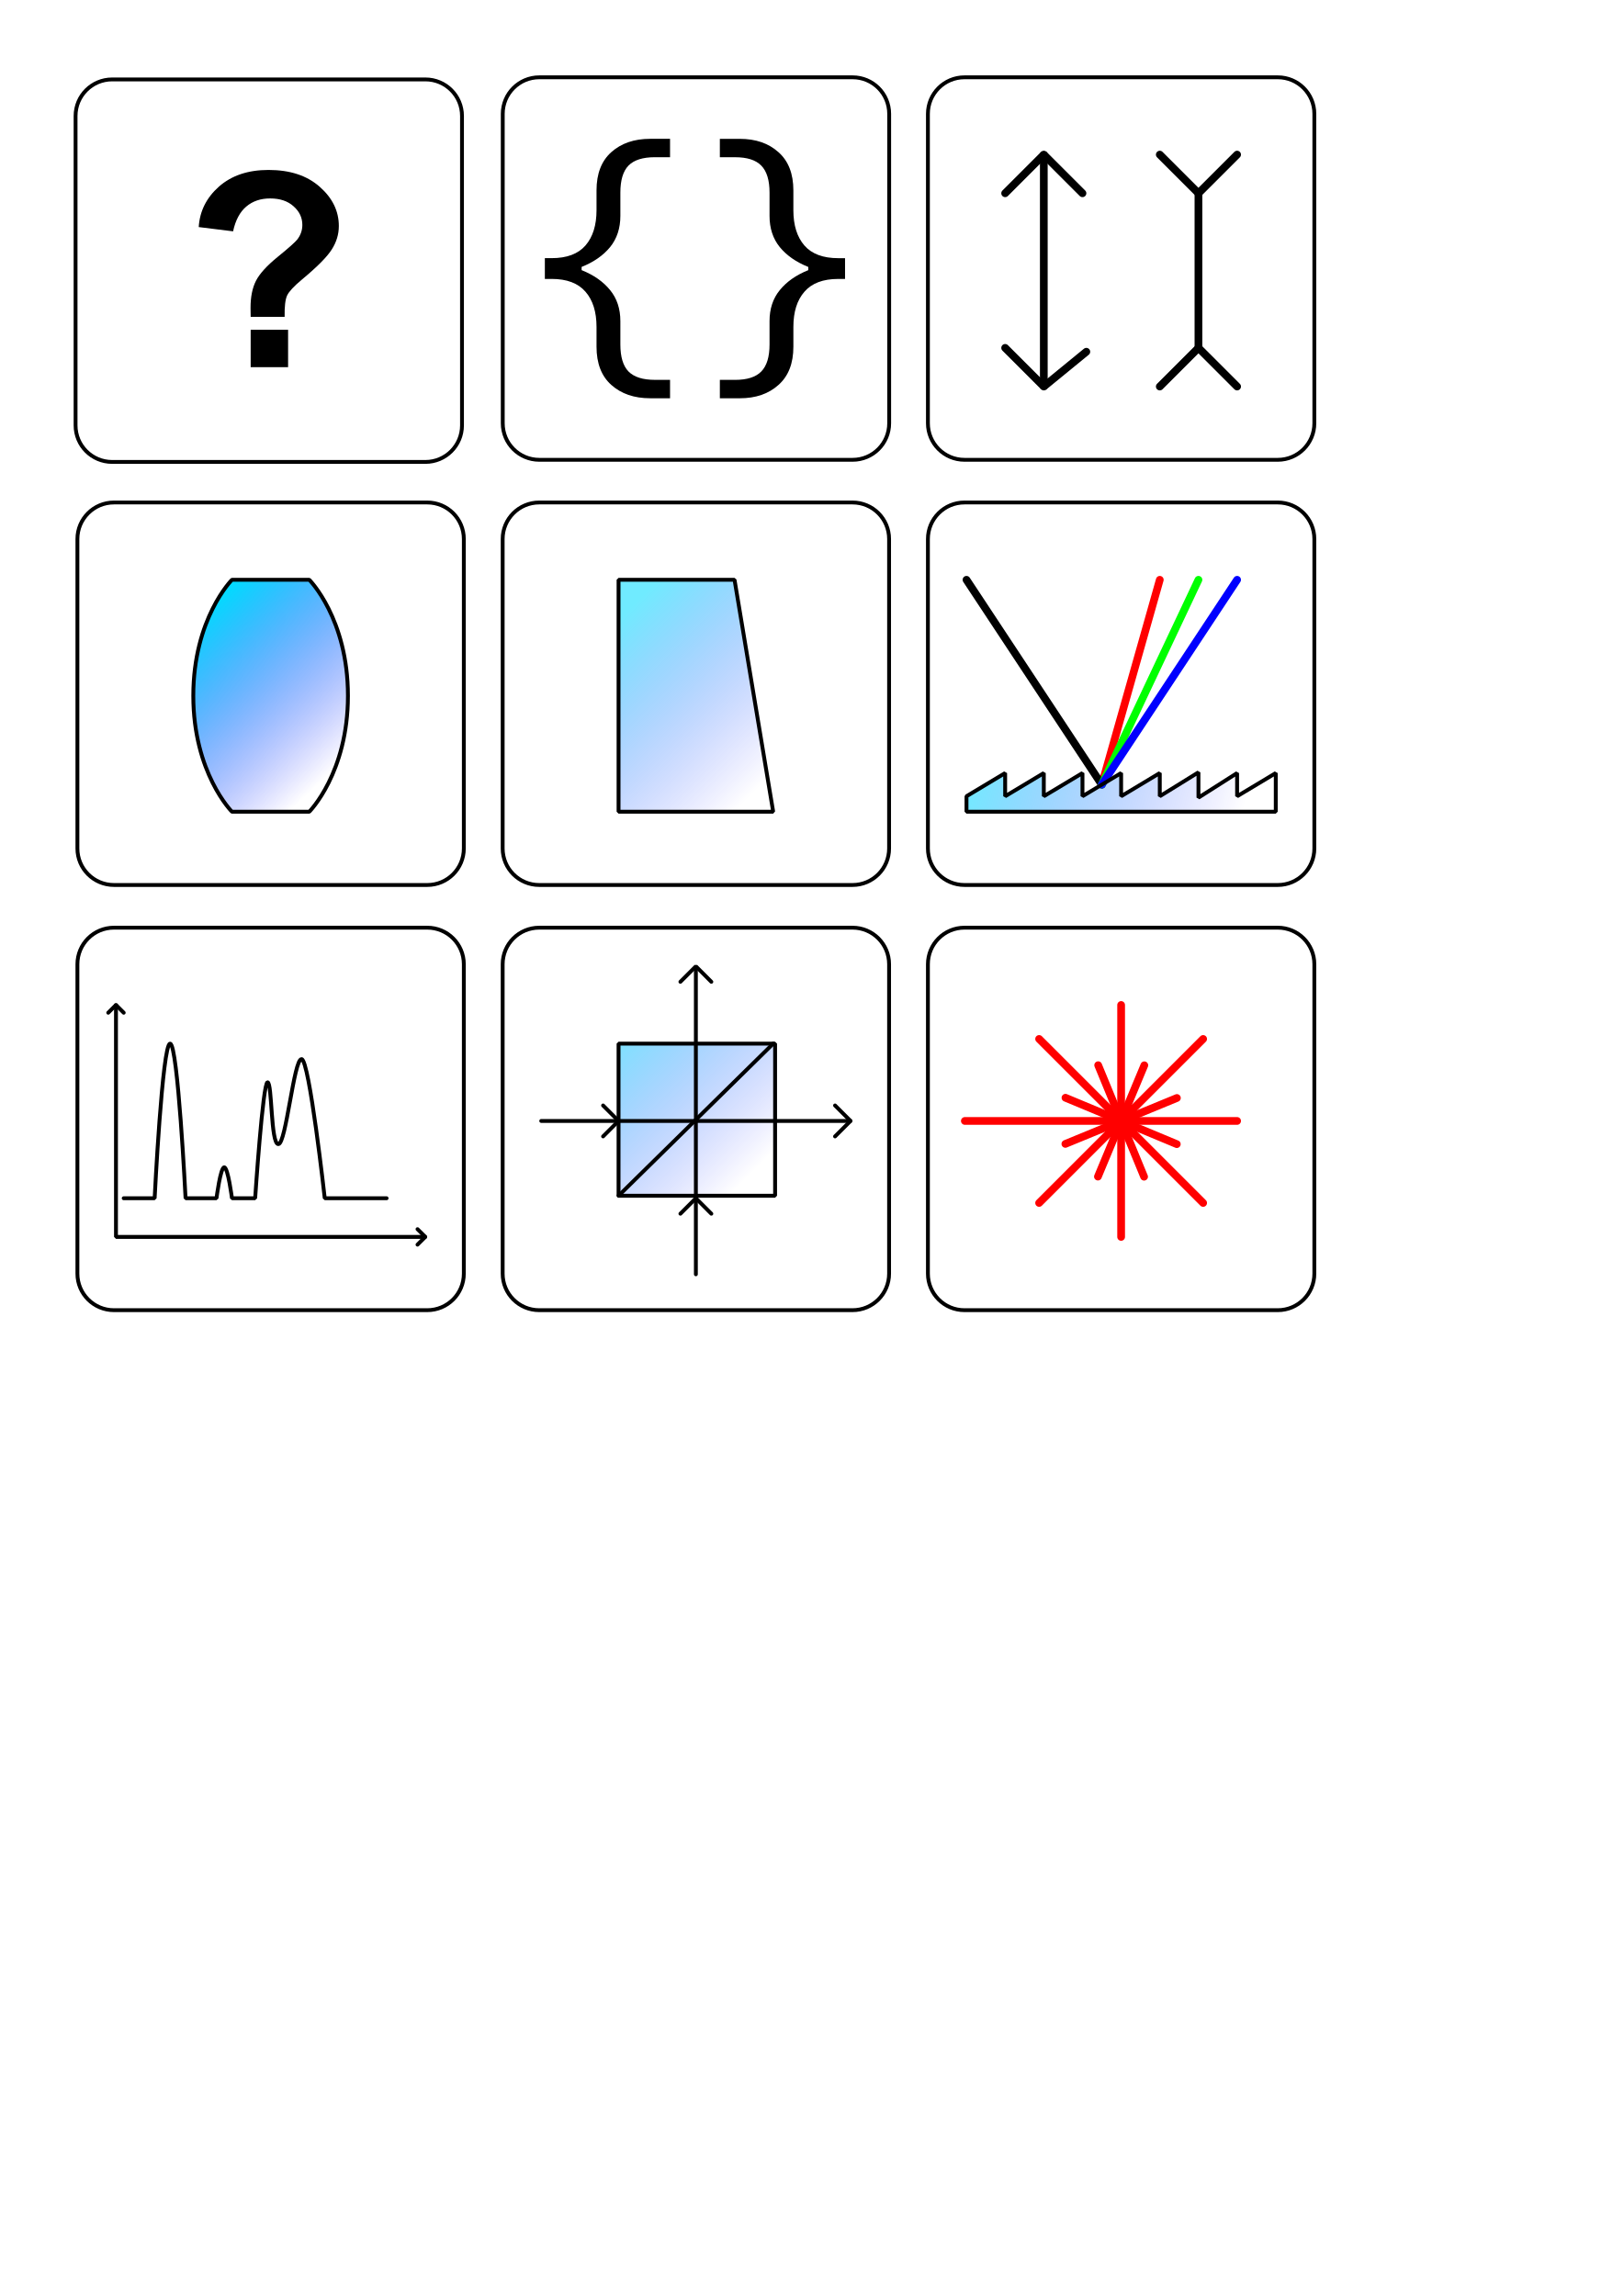
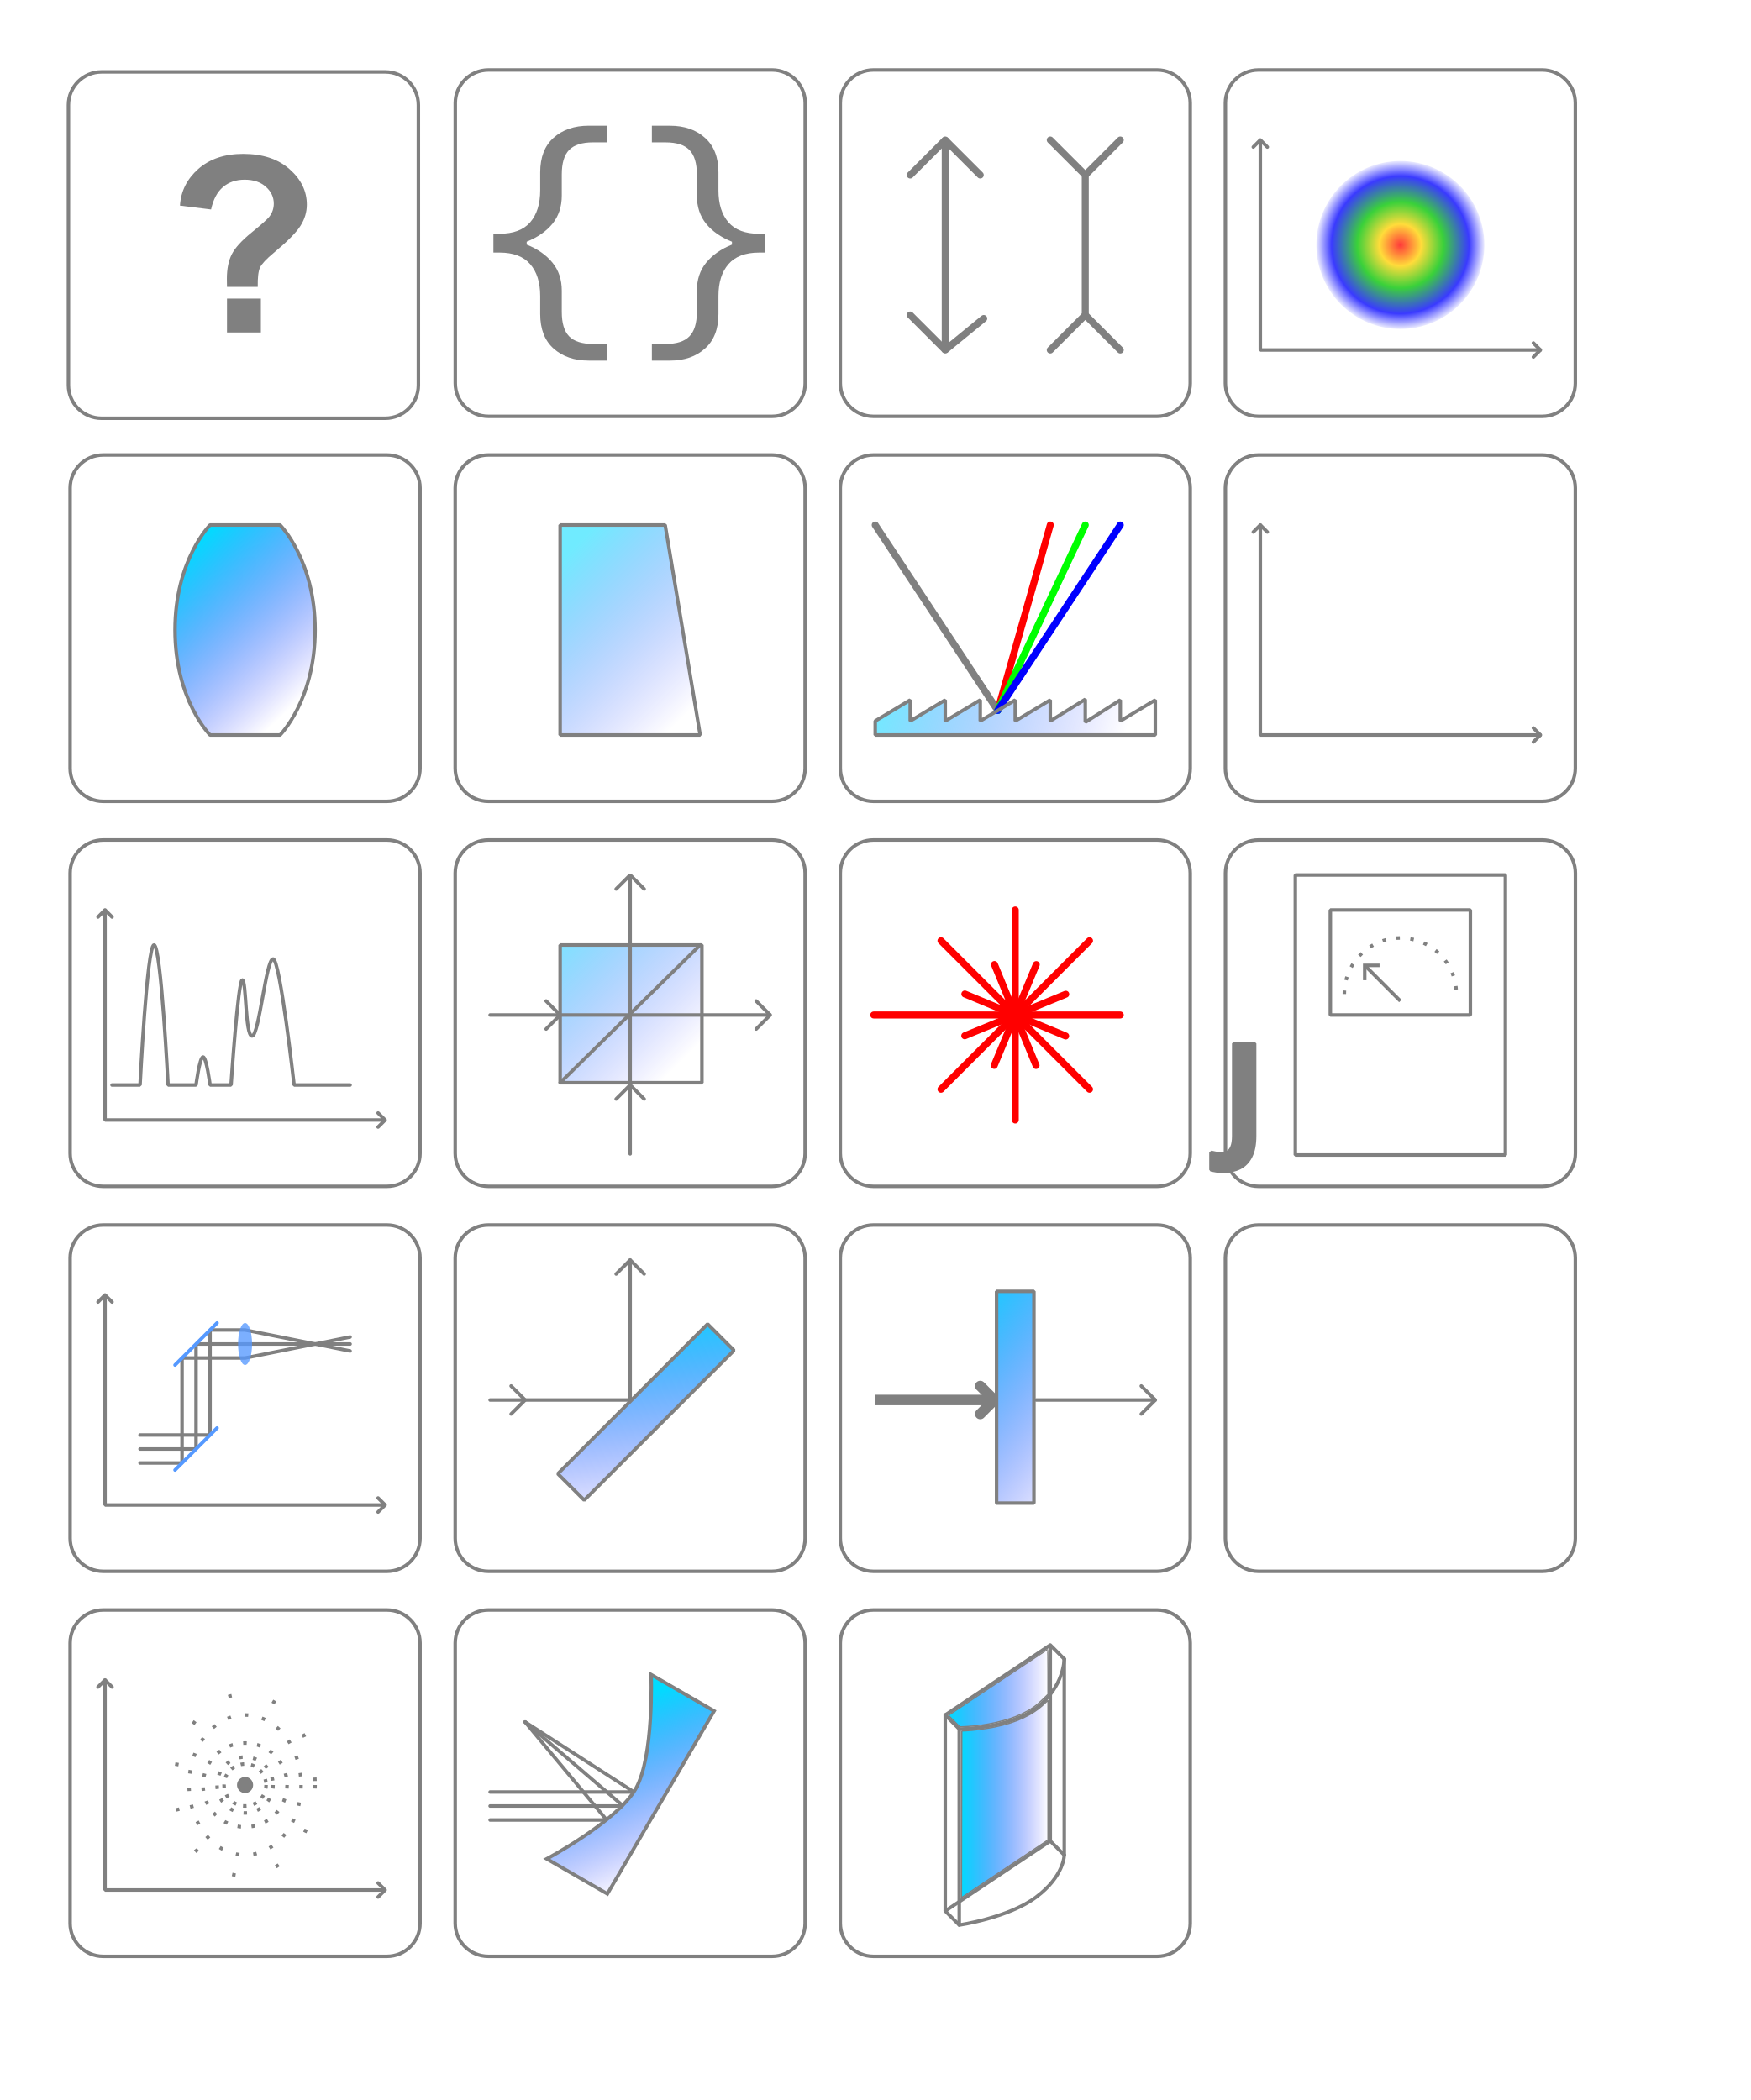
- <svg xmlns="http://www.w3.org/2000/svg" xmlns:xlink="http://www.w3.org/1999/xlink" width="210mm" height="297mm" viewBox="0 0 210 297" version="1.1" id="svg1">
+ <svg xmlns="http://www.w3.org/2000/svg" xmlns:xlink="http://www.w3.org/1999/xlink" width="250mm" height="300mm" viewBox="0 0 250 300" version="1.1" id="svg1">
  <defs id="defs1">
+     <marker style="overflow:visible" id="ArrowWide" refX="0" refY="0" orient="auto-start-reverse" markerWidth="1" markerHeight="1" viewBox="0 0 1 1" preserveAspectRatio="xMidYMid">
+       <path style="fill:none;stroke:context-stroke;stroke-width:1;stroke-linecap:butt" d="M 3,-3 0,0 3,3" transform="rotate(180,0.125,0)" id="path1" />
+     </marker>
+     <linearGradient id="linearGradient58">
+       <stop style="stop-color:#ff0000;stop-opacity:1;" offset="0" id="stop57" />
+       <stop style="stop-color:#ffd100;stop-opacity:1;" offset="0.244" id="stop59" />
+       <stop style="stop-color:#00c300;stop-opacity:1;" offset="0.503" id="stop60" />
+       <stop style="stop-color:#0000ff;stop-opacity:1;" offset="0.801" id="stop61" />
+       <stop style="stop-color:#0000ff;stop-opacity:0;" offset="1" id="stop58" />
+     </linearGradient>
    <linearGradient id="linearGradient157">
+       <stop style="stop-color:#00dcff;stop-opacity:1;" offset="0" id="stop55" />
+       <stop style="stop-color:#0000ff;stop-opacity:0;" offset="1" id="stop56" />
+     </linearGradient>
+     <linearGradient id="linearGradient157-1">
      <stop style="stop-color:#00dcff;stop-opacity:1;" offset="0" id="stop157" />
      <stop style="stop-color:#0000ff;stop-opacity:0;" offset="1" id="stop158" />
    </linearGradient>
    <linearGradient xlink:href="#linearGradient157" id="linearGradient158" x1="25" y1="80" x2="43.276" y2="99.51" gradientUnits="userSpaceOnUse" />
    <linearGradient xlink:href="#linearGradient157" id="linearGradient161" x1="80" y1="80" x2="100" y2="100" gradientUnits="userSpaceOnUse" />
    <linearGradient xlink:href="#linearGradient157" id="linearGradient163" x1="125" y1="99" x2="160" y2="108" gradientUnits="userSpaceOnUse" />
    <linearGradient xlink:href="#linearGradient157" id="linearGradient172" x1="78" y1="133" x2="97" y2="152" gradientUnits="userSpaceOnUse" />
+     <linearGradient xlink:href="#linearGradient157" id="linearGradient12" x1="75" y1="190" x2="100" y2="210" gradientUnits="userSpaceOnUse" gradientTransform="translate(120.5399,-122.463)" />
+     <linearGradient xlink:href="#linearGradient157" id="linearGradient14" gradientUnits="userSpaceOnUse" gradientTransform="translate(57.66667,-0.2723001)" x1="75" y1="190" x2="100" y2="210" />
+     <linearGradient xlink:href="#linearGradient157" id="linearGradient26" x1="80" y1="250" x2="100" y2="265" gradientUnits="userSpaceOnUse" gradientTransform="rotate(30,89.84254,254.875)" />
+     <linearGradient xlink:href="#linearGradient157" id="linearGradient49" x1="518.68" y1="971.354" x2="566.019" y2="971.354" gradientUnits="userSpaceOnUse" />
+     <linearGradient xlink:href="#linearGradient157" id="linearGradient51" x1="511.741" y1="911.494" x2="566.019" y2="911.494" gradientUnits="userSpaceOnUse" />
+     <radialGradient xlink:href="#linearGradient58" id="radialGradient55" cx="200" cy="35" fx="200" fy="35" r="12.25" gradientUnits="userSpaceOnUse" />
  </defs>
  <g id="layer1">
-     <rect style="fill:none;stroke:#000000;stroke-width:0.497;stroke-linecap:round;stroke-linejoin:bevel;stroke-dasharray:none" id="rect1" width="49.978" height="49.478" x="9.774" y="10.274" ry="4.726" />
+     <rect style="fill:none;stroke:#808080;stroke-width:0.497;stroke-linecap:round;stroke-linejoin:bevel;stroke-dasharray:none" id="rect1" width="49.978" height="49.478" x="9.774" y="10.274" ry="4.726" />
    <use x="0" y="0" xlink:href="#rect1" id="use144" transform="translate(55.24864,-0.273639)" />
    <use x="0" y="0" xlink:href="#rect1" id="use145" transform="translate(110.2375,-0.273639)" />
    <use x="0" y="0" xlink:href="#rect1" id="use149" transform="translate(0.2374981,109.7264)" />
    <use x="0" y="0" xlink:href="#rect1" id="use150" transform="translate(55.2375,109.7264)" />
    <use x="0" y="0" xlink:href="#rect1" id="use151" transform="translate(110.2375,109.7264)" />
    <use x="0" y="0" xlink:href="#rect1" id="use148" transform="translate(110.2375,54.72636)" />
    <use x="0" y="0" xlink:href="#rect1" id="use146" transform="translate(0.2374981,54.72636)" />
    <use x="0" y="0" xlink:href="#rect1" id="use147" transform="translate(55.2375,54.72636)" />
+     <use x="0" y="0" xlink:href="#rect1" id="use1" transform="translate(0.2374981,164.7264)" />
+     <use x="0" y="0" xlink:href="#rect1" id="use2" transform="translate(55.2375,164.7264)" />
+     <use x="0" y="0" xlink:href="#rect1" id="use3" transform="translate(110.2375,164.7264)" />
+     <use x="0" y="0" xlink:href="#use1" id="use4" transform="translate(0,54.99999)" />
+     <use x="0" y="0" xlink:href="#use1" id="use5" transform="translate(55,54.99999)" />
+     <use x="0" y="0" xlink:href="#use1" id="use6" transform="translate(110,54.99999)" />
+     <use x="0" y="0" xlink:href="#rect1" id="use51" transform="translate(165.2375,-0.2736386)" />
+     <use x="0" y="0" xlink:href="#rect1" id="use52" transform="translate(165.2375,54.72636)" />
+     <use x="0" y="0" xlink:href="#rect1" id="use53" transform="translate(165.2486,109.7264)" />
+     <use x="0" y="0" xlink:href="#rect1" id="use54" transform="translate(165.2375,164.7264)" />
  </g>
  <g id="layer2">
-     <path style="font-size:35.278px;font-family:Sans;-inkscape-font-specification:'Sans, Normal';text-align:center;text-anchor:middle;stroke-width:0.5;stroke-linecap:round;stroke-linejoin:bevel" d="m 86.66,51.516 h -2.584 q -3.083,0 -5.013,-1.723 -1.912,-1.705 -1.912,-4.944 v -2.567 q 0,-2.911 -1.43,-4.548 -1.43,-1.654 -4.375,-1.654 h -0.878 v -2.687 h 0.878 q 2.946,0 4.375,-1.636 1.43,-1.654 1.43,-4.565 v -2.567 q 0,-3.238 1.912,-4.944 1.929,-1.723 5.013,-1.723 h 2.584 v 2.377 h -1.964 q -2.343,0 -3.411,1.085 -1.051,1.085 -1.051,3.497 v 3.014 q 0,2.394 -1.326,4.031 -1.326,1.619 -3.686,2.567 v 0.413 q 2.36,0.947 3.686,2.584 1.326,1.619 1.326,4.014 v 3.014 q 0,2.412 1.051,3.497 1.068,1.085 3.411,1.085 h 1.964 z m 22.634,-15.434 h -0.878 q -2.946,0 -4.375,1.654 -1.43,1.636 -1.43,4.548 v 2.567 q 0,3.238 -1.929,4.944 -1.912,1.723 -4.995,1.723 H 93.102 V 49.139 h 1.964 q 2.343,0 3.393,-1.085 1.068,-1.085 1.068,-3.497 v -3.014 q 0,-2.394 1.326,-4.014 1.326,-1.636 3.686,-2.584 v -0.413 q -2.36,-0.947 -3.686,-2.567 -1.326,-1.636 -1.326,-4.031 v -3.014 q 0,-2.412 -1.068,-3.497 -1.051,-1.085 -3.393,-1.085 h -1.964 v -2.377 h 2.584 q 3.083,0 4.995,1.723 1.929,1.705 1.929,4.944 v 2.567 q 0,2.911 1.43,4.565 1.43,1.636 4.375,1.636 h 0.878 z" id="text152" aria-label="{}" />
-     <path style="font-weight:bold;font-size:35.278px;font-family:Arial;-inkscape-font-specification:'Arial, Bold';text-align:center;text-anchor:middle;stroke-width:0.5;stroke-linecap:round;stroke-linejoin:bevel" d="m 36.812,40.983 h -4.392 q -0.017,-0.947 -0.017,-1.154 0,-2.136 0.706,-3.514 0.706,-1.378 2.825,-3.101 2.119,-1.723 2.532,-2.257 0.637,-0.844 0.637,-1.86 0,-1.412 -1.137,-2.412 -1.12,-1.016 -3.032,-1.016 -1.843,0 -3.083,1.051 -1.24,1.051 -1.705,3.204 l -4.444,-0.551 q 0.189,-3.083 2.618,-5.237 2.446,-2.153 6.408,-2.153 4.169,0 6.632,2.188 2.463,2.17 2.463,5.064 0,1.602 -0.913,3.032 -0.896,1.43 -3.859,3.893 -1.533,1.275 -1.912,2.05 -0.362,0.775 -0.327,2.773 z m -4.392,6.511 v -4.84 h 4.84 v 4.84 z" id="text151" aria-label="?" />
-     <path style="fill:url(#linearGradient161);stroke:#000000;stroke-width:0.5;stroke-linecap:round;stroke-linejoin:bevel;stroke-dasharray:none;fill-opacity:0.561;stroke-opacity:1" d="m 80,75 h 15 L 100,105 H 80 Z" id="path158" />
-     <path style="fill:url(#linearGradient158);stroke:#000000;stroke-width:0.5;stroke-linecap:round;stroke-linejoin:bevel;stroke-dasharray:none" d="m 30,75 h 10 c 0,0 5,5 5,15 C 45,100 40,105 40,105 H 30 c 0,0 -5,-5 -5,-15 1e-6,-10 5,-15 5,-15 z" id="path157" />
-     <path style="fill:none;stroke:#000000;stroke-width:1;stroke-linecap:round;stroke-linejoin:bevel;stroke-dasharray:none" d="m 150,50 5,-5 5,5" id="path156" />
-     <path style="fill:none;stroke:#000000;stroke-width:1;stroke-linecap:round;stroke-linejoin:bevel;stroke-dasharray:none" d="m 150,20 5,5 5,-5" id="path155" />
-     <path style="fill:#000000;stroke:#000000;stroke-width:1;stroke-linecap:round;stroke-linejoin:bevel;stroke-dasharray:none" d="m 135,20 0,30" id="path152" />
-     <path style="fill:none;stroke:#000000;stroke-width:1;stroke-linecap:round;stroke-linejoin:bevel;stroke-dasharray:none" d="m 130,25 5,-5 v 0 l 5,5" id="path153" />
-     <path style="fill:none;stroke:#000000;stroke-width:1;stroke-linecap:round;stroke-linejoin:bevel;stroke-dasharray:none" d="m 130,45 5,5 5.5,-4.5" id="path154" />
-     <path style="fill:#000000;stroke:#000000;stroke-width:1;stroke-linecap:round;stroke-linejoin:bevel;stroke-dasharray:none" d="m 155,25 0,20" id="path152-8" />
+     <path style="font-size:35.278px;font-family:Sans;-inkscape-font-specification:'Sans, Normal';text-align:center;text-anchor:middle;fill:#808080;stroke-width:0.5;stroke-linecap:round;stroke-linejoin:bevel" d="m 86.66,51.516 h -2.584 q -3.083,0 -5.013,-1.723 -1.912,-1.705 -1.912,-4.944 v -2.567 q 0,-2.911 -1.43,-4.548 -1.43,-1.654 -4.375,-1.654 h -0.878 v -2.687 h 0.878 q 2.946,0 4.375,-1.636 1.43,-1.654 1.43,-4.565 v -2.567 q 0,-3.238 1.912,-4.944 1.929,-1.723 5.013,-1.723 h 2.584 v 2.377 h -1.964 q -2.343,0 -3.411,1.085 -1.051,1.085 -1.051,3.497 v 3.014 q 0,2.394 -1.326,4.031 -1.326,1.619 -3.686,2.567 v 0.413 q 2.36,0.947 3.686,2.584 1.326,1.619 1.326,4.014 v 3.014 q 0,2.412 1.051,3.497 1.068,1.085 3.411,1.085 h 1.964 z m 22.634,-15.434 h -0.878 q -2.946,0 -4.375,1.654 -1.43,1.636 -1.43,4.548 v 2.567 q 0,3.238 -1.929,4.944 -1.912,1.723 -4.995,1.723 H 93.102 V 49.139 h 1.964 q 2.343,0 3.393,-1.085 1.068,-1.085 1.068,-3.497 v -3.014 q 0,-2.394 1.326,-4.014 1.326,-1.636 3.686,-2.584 v -0.413 q -2.36,-0.947 -3.686,-2.567 -1.326,-1.636 -1.326,-4.031 v -3.014 q 0,-2.412 -1.068,-3.497 -1.051,-1.085 -3.393,-1.085 h -1.964 v -2.377 h 2.584 q 3.083,0 4.995,1.723 1.929,1.705 1.929,4.944 v 2.567 q 0,2.911 1.43,4.565 1.43,1.636 4.375,1.636 h 0.878 z" id="text152" aria-label="{}" />
+     <path style="font-weight:bold;font-size:35.278px;font-family:Arial;-inkscape-font-specification:'Arial, Bold';text-align:center;text-anchor:middle;fill:#808080;stroke-width:0.5;stroke-linecap:round;stroke-linejoin:bevel" d="m 36.812,40.983 h -4.392 q -0.017,-0.947 -0.017,-1.154 0,-2.136 0.706,-3.514 0.706,-1.378 2.825,-3.101 2.119,-1.723 2.532,-2.257 0.637,-0.844 0.637,-1.86 0,-1.412 -1.137,-2.412 -1.12,-1.016 -3.032,-1.016 -1.843,0 -3.083,1.051 -1.24,1.051 -1.705,3.204 L 25.702,29.373 q 0.189,-3.083 2.618,-5.237 2.446,-2.153 6.408,-2.153 4.169,0 6.632,2.188 2.463,2.17 2.463,5.064 0,1.602 -0.913,3.032 -0.896,1.43 -3.859,3.893 -1.533,1.275 -1.912,2.05 -0.362,0.775 -0.327,2.773 z m -4.392,6.511 v -4.84 h 4.84 v 4.84 z" id="text151" aria-label="?" />
+     <path style="fill:url(#linearGradient161);fill-opacity:0.561;stroke:#808080;stroke-width:0.5;stroke-linecap:round;stroke-linejoin:bevel;stroke-dasharray:none;stroke-opacity:1" d="m 80,75 h 15 L 100,105 H 80 Z" id="path158" />
+     <path style="fill:url(#linearGradient158);stroke:#808080;stroke-width:0.5;stroke-linecap:round;stroke-linejoin:bevel;stroke-dasharray:none" d="m 30,75 h 10 c 0,0 5,5 5,15 C 45,100 40,105 40,105 H 30 c 0,0 -5,-5 -5,-15 1e-6,-10 5,-15 5,-15 z" id="path157" />
+     <path style="fill:none;stroke:#808080;stroke-width:1;stroke-linecap:round;stroke-linejoin:bevel;stroke-dasharray:none" d="m 150,50 5,-5 5,5" id="path156" />
+     <path style="fill:none;stroke:#808080;stroke-width:1;stroke-linecap:round;stroke-linejoin:bevel;stroke-dasharray:none" d="m 150,20 5,5 5,-5" id="path155" />
+     <path style="fill:#000000;stroke:#808080;stroke-width:1;stroke-linecap:round;stroke-linejoin:bevel;stroke-dasharray:none" d="m 135,20 v 30" id="path152" />
+     <path style="fill:none;stroke:#808080;stroke-width:1;stroke-linecap:round;stroke-linejoin:bevel;stroke-dasharray:none" d="m 130,25 5,-5 v 0 l 5,5" id="path153" />
+     <path style="fill:none;stroke:#808080;stroke-width:1;stroke-linecap:round;stroke-linejoin:bevel;stroke-dasharray:none" d="m 130,45 5,5 5.5,-4.5" id="path154" />
+     <path style="fill:#000000;stroke:#808080;stroke-width:1;stroke-linecap:round;stroke-linejoin:bevel;stroke-dasharray:none" d="m 155,25 v 20" id="path152-8" />
    <path style="fill:#00ff00;fill-opacity:0.561;stroke:#ff0000;stroke-width:1;stroke-linecap:round;stroke-linejoin:bevel;stroke-dasharray:none;stroke-opacity:1" d="M 142.5,101.5 150,75" id="path164" />
-     <path style="fill:none;fill-opacity:0.561;stroke:#000000;stroke-width:1;stroke-linecap:round;stroke-linejoin:bevel;stroke-dasharray:none;stroke-opacity:1" d="M 125,75 142.5,101.5" id="path163" />
+     <path style="fill:none;fill-opacity:0.561;stroke:#808080;stroke-width:1;stroke-linecap:round;stroke-linejoin:bevel;stroke-dasharray:none;stroke-opacity:1" d="M 125,75 142.5,101.5" id="path163" />
    <path style="fill:#00ff00;fill-opacity:0.561;stroke:#00ff00;stroke-width:1;stroke-linecap:round;stroke-linejoin:bevel;stroke-dasharray:none;stroke-opacity:1" d="M 142.5,101.5 155,75" id="path165" />
    <path style="fill:#00ff00;fill-opacity:0.561;stroke:#0000ff;stroke-width:1;stroke-linecap:round;stroke-linejoin:bevel;stroke-dasharray:none;stroke-opacity:1" d="M 142.5,101.5 160,75" id="path166" />
-     <path style="fill:url(#linearGradient163);fill-opacity:0.561;stroke:#000000;stroke-width:0.5;stroke-linecap:round;stroke-linejoin:bevel;stroke-dasharray:none;stroke-opacity:1" d="m 125,105 h 40 V 100 L 160,103 v -3 l -5,3.179 V 99.905 L 150,103 V 100 L 145,103 V 100 L 140,103 V 100 L 135,103 V 100 L 130,103 V 100 L 125,103 Z" id="path161" />
-     <path style="fill:none;fill-opacity:0.561;stroke:#000000;stroke-width:0.5;stroke-linecap:round;stroke-linejoin:bevel;stroke-dasharray:none;stroke-opacity:1" d="m 15,130 v 30 h 40" id="path167" />
-     <path style="fill:none;fill-opacity:0.561;stroke:#000000;stroke-width:0.5;stroke-linecap:round;stroke-linejoin:bevel;stroke-dasharray:none;stroke-opacity:1" d="m 14,131 1,-1 1,1" id="path169" />
-     <path style="fill:none;fill-opacity:0.561;stroke:#000000;stroke-width:0.5;stroke-linecap:round;stroke-linejoin:bevel;stroke-dasharray:none;stroke-opacity:1" d="m 54,159 1,1 -1,1" id="path170" />
-     <path style="fill:none;fill-opacity:0.561;stroke:#000000;stroke-width:0.5;stroke-linecap:round;stroke-linejoin:bevel;stroke-dasharray:none;stroke-opacity:1" d="m 16,155 4,-1e-5 c 0,0 1,-20 2,-20 1,-1e-5 2,20 2,20 h 4 c 0,0 0.514,-4 1,-4 0.486,0 1,4 1,4 h 3 c 0,0 1,-15 1.603,-15 0.603,0 0.397,8 1.397,8 1,1e-5 2,-11 3,-11 1,1e-5 3,18 3,18 h 8" id="path171" />
-     <rect style="fill:url(#linearGradient172);fill-opacity:0.561;stroke:#000000;stroke-width:0.5;stroke-linecap:round;stroke-linejoin:bevel;stroke-dasharray:none;stroke-opacity:1" id="rect171" width="20.247" height="19.677" x="80" y="135" />
-     <path style="fill:none;fill-opacity:0.561;stroke:#000000;stroke-width:0.5;stroke-linecap:round;stroke-linejoin:bevel;stroke-dasharray:none;stroke-opacity:1" d="M 80,154.677 100,135" id="path172" />
-     <path style="fill:none;fill-opacity:0.561;stroke:#000000;stroke-width:0.5;stroke-linecap:round;stroke-linejoin:bevel;stroke-dasharray:none;stroke-opacity:1" d="M 70,145 H 110" id="path173" />
-     <path style="fill:none;fill-opacity:0.561;stroke:#000000;stroke-width:0.5;stroke-linecap:round;stroke-linejoin:bevel;stroke-dasharray:none;stroke-opacity:1" d="m 90,164.835 2e-6,-39.687" id="path174" />
-     <path style="fill:none;fill-opacity:0.561;stroke:#000000;stroke-width:0.5;stroke-linecap:round;stroke-linejoin:bevel;stroke-dasharray:none;stroke-opacity:1" d="M 78,143 80,145 78,147" id="path175" />
-     <path style="fill:none;fill-opacity:0.561;stroke:#000000;stroke-width:0.5;stroke-linecap:round;stroke-linejoin:bevel;stroke-dasharray:none;stroke-opacity:1" d="m 108,143 2,2 L 108,147" id="path176" />
-     <path style="fill:none;fill-opacity:0.561;stroke:#000000;stroke-width:0.5;stroke-linecap:round;stroke-linejoin:bevel;stroke-dasharray:none;stroke-opacity:1" d="M 88,127 90,125 92,127" id="path177" />
-     <path style="fill:none;fill-opacity:0.561;stroke:#000000;stroke-width:0.5;stroke-linecap:round;stroke-linejoin:bevel;stroke-dasharray:none;stroke-opacity:1" d="m 88,157 2,-2 2,2" id="path178" />
+     <path style="fill:url(#linearGradient163);fill-opacity:0.561;stroke:#808080;stroke-width:0.5;stroke-linecap:round;stroke-linejoin:bevel;stroke-dasharray:none;stroke-opacity:1" d="m 125,105 h 40 V 100 L 160,103 v -3 l -5,3.179 V 99.905 L 150,103 V 100 L 145,103 V 100 L 140,103 V 100 L 135,103 V 100 L 130,103 V 100 L 125,103 Z" id="path161" />
+     <g id="g6">
+       <path style="fill:none;fill-opacity:0.561;stroke:#808080;stroke-width:0.5;stroke-linecap:round;stroke-linejoin:bevel;stroke-dasharray:none;stroke-opacity:1" d="m 15,130 v 30 h 40" id="path167" />
+       <path style="fill:none;fill-opacity:0.561;stroke:#808080;stroke-width:0.5;stroke-linecap:round;stroke-linejoin:bevel;stroke-dasharray:none;stroke-opacity:1" d="m 14,131 1,-1 1,1" id="path169" />
+       <path style="fill:none;fill-opacity:0.561;stroke:#808080;stroke-width:0.5;stroke-linecap:round;stroke-linejoin:bevel;stroke-dasharray:none;stroke-opacity:1" d="m 54,159 1,1 -1,1" id="path170" />
+     </g>
+     <g id="g6-8" transform="translate(3.4513955e-7,55)">
+       <path style="fill:none;fill-opacity:0.561;stroke:#808080;stroke-width:0.5;stroke-linecap:round;stroke-linejoin:bevel;stroke-dasharray:none;stroke-opacity:1" d="m 15,130 v 30 h 40" id="path167-8" />
+       <path style="fill:none;fill-opacity:0.561;stroke:#808080;stroke-width:0.5;stroke-linecap:round;stroke-linejoin:bevel;stroke-dasharray:none;stroke-opacity:1" d="m 14,131 1,-1 1,1" id="path169-2" />
+       <path style="fill:none;fill-opacity:0.561;stroke:#808080;stroke-width:0.5;stroke-linecap:round;stroke-linejoin:bevel;stroke-dasharray:none;stroke-opacity:1" d="m 54,159 1,1 -1,1" id="path170-4" />
+     </g>
+     <path style="fill:none;fill-opacity:0.561;stroke:#808080;stroke-width:0.5;stroke-linecap:round;stroke-linejoin:bevel;stroke-dasharray:none;stroke-opacity:1" d="m 16,155 4,-1e-5 c 0,0 1,-20 2,-20 1,-1e-5 2,20 2,20 h 4 c 0,0 0.514,-4 1,-4 0.486,0 1,4 1,4 h 3 c 0,0 1,-15 1.603,-15 0.603,0 0.397,8 1.397,8 1,1e-5 2,-11 3,-11 1,1e-5 3,18 3,18 h 8" id="path171" />
+     <rect style="fill:url(#linearGradient172);fill-opacity:0.561;stroke:#808080;stroke-width:0.5;stroke-linecap:round;stroke-linejoin:bevel;stroke-dasharray:none;stroke-opacity:1" id="rect171" width="20.247" height="19.677" x="80" y="135" />
+     <path style="fill:none;fill-opacity:0.561;stroke:#808080;stroke-width:0.5;stroke-linecap:round;stroke-linejoin:bevel;stroke-dasharray:none;stroke-opacity:1" d="M 80,154.677 100,135" id="path172" />
+     <path style="fill:none;fill-opacity:0.561;stroke:#808080;stroke-width:0.5;stroke-linecap:round;stroke-linejoin:bevel;stroke-dasharray:none;stroke-opacity:1" d="M 70,145 H 110" id="path173" />
+     <path style="fill:none;fill-opacity:0.561;stroke:#808080;stroke-width:0.5;stroke-linecap:round;stroke-linejoin:bevel;stroke-dasharray:none;stroke-opacity:1" d="m 90,164.835 2e-6,-39.687" id="path174" />
+     <path style="fill:none;fill-opacity:0.561;stroke:#808080;stroke-width:0.5;stroke-linecap:round;stroke-linejoin:bevel;stroke-dasharray:none;stroke-opacity:1" d="M 78,143 80,145 78,147" id="path175" />
+     <path style="fill:none;fill-opacity:0.561;stroke:#808080;stroke-width:0.5;stroke-linecap:round;stroke-linejoin:bevel;stroke-dasharray:none;stroke-opacity:1" d="m 108,143 2,2 L 108,147" id="path176" />
+     <path style="fill:none;fill-opacity:0.561;stroke:#808080;stroke-width:0.5;stroke-linecap:round;stroke-linejoin:bevel;stroke-dasharray:none;stroke-opacity:1" d="M 88,127 90,125 92,127" id="path177" />
+     <path style="fill:none;fill-opacity:0.561;stroke:#808080;stroke-width:0.5;stroke-linecap:round;stroke-linejoin:bevel;stroke-dasharray:none;stroke-opacity:1" d="m 88,157 2,-2 2,2" id="path178" />
    <path style="fill:none;fill-opacity:0.561;stroke:#ff0000;stroke-width:1;stroke-linecap:round;stroke-linejoin:bevel;stroke-dasharray:none;stroke-opacity:1" d="M 145,160 V 130 v 0" id="path185" />
    <path style="fill:none;fill-opacity:0.561;stroke:#ff0000;stroke-width:1;stroke-linecap:round;stroke-linejoin:bevel;stroke-dasharray:none;stroke-opacity:1" d="m 134.393,155.607 21.213,-21.213" id="path186" />
    <path style="fill:none;fill-opacity:0.561;stroke:#ff0000;stroke-width:1;stroke-linecap:round;stroke-linejoin:bevel;stroke-dasharray:none;stroke-opacity:1" d="M 155.607,155.607 134.393,134.393" id="path187" />
    <path style="fill:none;fill-opacity:0.561;stroke:#ff0000;stroke-width:1;stroke-linecap:round;stroke-linejoin:bevel;stroke-dasharray:none;stroke-opacity:1" d="M 124.788,145 160,145" id="path188" />
    <path style="fill:none;fill-opacity:0.561;stroke:#ff0000;stroke-width:1;stroke-linecap:round;stroke-linejoin:bevel;stroke-dasharray:none;stroke-opacity:1" d="m 137.789,147.969 14.423,-5.938" id="path190" />
    <path style="fill:none;fill-opacity:0.561;stroke:#ff0000;stroke-width:1;stroke-linecap:round;stroke-linejoin:bevel;stroke-dasharray:none;stroke-opacity:1" d="m 142,152.198 6,-14.397" id="path191" />
    <path style="fill:none;fill-opacity:0.561;stroke:#ff0000;stroke-width:1;stroke-linecap:round;stroke-linejoin:bevel;stroke-dasharray:none;stroke-opacity:1" d="m 137.802,142 14.397,6" id="path192" />
    <path style="fill:none;fill-opacity:0.561;stroke:#ff0000;stroke-width:1;stroke-linecap:round;stroke-linejoin:bevel;stroke-dasharray:none;stroke-opacity:1" d="m 142.031,137.789 5.938,14.423" id="path193" />
+     <path style="fill:none;fill-opacity:0.561;stroke:#808080;stroke-width:0.5;stroke-linecap:round;stroke-linejoin:bevel;stroke-dasharray:none" d="m 20,205 h 10 v -15 h 5 l 15,3" id="path6" />
+     <path style="fill:none;fill-opacity:0.561;stroke:#808080;stroke-width:0.5;stroke-linecap:round;stroke-linejoin:bevel;stroke-dasharray:none" d="m 20,207 8,2e-5 v -15 h 7 l 15,-2e-5" id="path7" />
+     <path style="fill:none;fill-opacity:0.561;stroke:#808080;stroke-width:0.5;stroke-linecap:round;stroke-linejoin:bevel;stroke-dasharray:none" d="m 20,209 h 6 v -15 h 9 l 15,-3" id="path8" />
+     <path style="fill:none;fill-opacity:0.561;stroke:#5599ff;stroke-width:0.5;stroke-linecap:round;stroke-linejoin:bevel;stroke-dasharray:none" d="m 31,204 -6,6" id="path9" />
+     <path style="fill:none;fill-opacity:0.561;stroke:#5599ff;stroke-width:0.5;stroke-linecap:round;stroke-linejoin:bevel;stroke-dasharray:none" d="m 31,189 -6,6" id="path10" />
+     <ellipse style="fill:#5599ff;fill-opacity:0.774;stroke:#5599ff;stroke-width:0;stroke-linecap:round;stroke-linejoin:bevel;stroke-dasharray:none" id="path11" cx="35" cy="192" rx="1" ry="3" />
+     <rect style="fill:url(#linearGradient12);stroke:#808080;stroke-width:0.5;stroke-linecap:round;stroke-linejoin:bevel;stroke-dasharray:none" id="rect11" width="5.333" height="30.25" x="205.207" y="62.287" transform="rotate(45)" />
+     <path style="fill:none;fill-opacity:0.774;stroke:#808080;stroke-width:0.5;stroke-linecap:round;stroke-linejoin:bevel;stroke-dasharray:none" d="m 70,200 h 20 l 10e-7,-20" id="path12" />
+     <path style="fill:none;fill-opacity:0.774;stroke:#808080;stroke-width:0.5;stroke-linecap:round;stroke-linejoin:bevel;stroke-dasharray:none" d="m 73,198 2,2 -2,2" id="path13" />
+     <path style="fill:none;fill-opacity:0.774;stroke:#808080;stroke-width:0.5;stroke-linecap:round;stroke-linejoin:bevel;stroke-dasharray:none" d="m 88,182 2,-2 2,2" id="path14" />
+     <rect style="fill:url(#linearGradient14);stroke:#808080;stroke-width:0.5;stroke-linecap:round;stroke-linejoin:bevel;stroke-dasharray:none" id="rect11-1" width="5.333" height="30.25" x="142.333" y="184.478" />
+     <path style="fill:none;fill-opacity:0.774;stroke:#808080;stroke-width:1.5;stroke-linecap:butt;stroke-linejoin:bevel;stroke-dasharray:none" d="m 125,200 h 17" id="path15" />
+     <path style="fill:none;fill-opacity:0.774;stroke:#808080;stroke-width:0.5;stroke-linecap:round;stroke-linejoin:bevel;stroke-dasharray:none" d="m 148,200 h 17" id="path16" />
+     <path style="fill:none;fill-opacity:0.774;stroke:#808080;stroke-width:1.5;stroke-linecap:round;stroke-linejoin:bevel;stroke-dasharray:none" d="m 140,198 2,2 -2,2" id="path17" />
+     <path style="fill:none;fill-opacity:0.774;stroke:#808080;stroke-width:0.5;stroke-linecap:round;stroke-linejoin:bevel;stroke-dasharray:none" d="m 163,198 2,2 -2,2" id="path18" />
+     <g id="g6-8-6" transform="translate(8.0531984e-7,110)">
+       <path style="fill:none;fill-opacity:0.561;stroke:#808080;stroke-width:0.5;stroke-linecap:round;stroke-linejoin:bevel;stroke-dasharray:none;stroke-opacity:1" d="m 15,130 v 30 h 40" id="path167-8-1" />
+       <path style="fill:none;fill-opacity:0.561;stroke:#808080;stroke-width:0.5;stroke-linecap:round;stroke-linejoin:bevel;stroke-dasharray:none;stroke-opacity:1" d="m 14,131 1,-1 1,1" id="path169-2-4" />
+       <path style="fill:none;fill-opacity:0.561;stroke:#808080;stroke-width:0.5;stroke-linecap:round;stroke-linejoin:bevel;stroke-dasharray:none;stroke-opacity:1" d="m 54,159 1,1 -1,1" id="path170-4-2" />
+     </g>
+     <ellipse id="path19" style="fill:#808080;stroke:#808080;stroke-width:0.3;stroke-dasharray:none" cx="35" cy="255" rx="1" ry="1" />
+     <ellipse style="fill:none;fill-opacity:0.774;stroke:#808080;stroke-width:0.5;stroke-linecap:butt;stroke-linejoin:bevel;stroke-dasharray:0.5, 1;stroke-dashoffset:0" id="path20" cx="35" cy="255" rx="3" ry="3" />
+     <ellipse style="fill:none;fill-opacity:0.774;stroke:#808080;stroke-width:0.5;stroke-linecap:butt;stroke-linejoin:bevel;stroke-dasharray:0.5, 1.5;stroke-dashoffset:0" id="path21" cx="35" cy="255" rx="4" ry="4" />
+     <ellipse style="fill:none;fill-opacity:0.774;stroke:#808080;stroke-width:0.5;stroke-linecap:butt;stroke-linejoin:bevel;stroke-dasharray:0.5, 1.5;stroke-dashoffset:0" id="path22" cx="35" cy="255" rx="6" ry="6" />
+     <ellipse style="fill:none;fill-opacity:0.774;stroke:#808080;stroke-width:0.5;stroke-linecap:butt;stroke-linejoin:bevel;stroke-dasharray:0.5, 2;stroke-dashoffset:0" id="path23" cx="35" cy="255" rx="8" ry="10" />
+     <ellipse style="fill:none;fill-opacity:0.774;stroke:#808080;stroke-width:0.5;stroke-linecap:butt;stroke-linejoin:bevel;stroke-dasharray:0.5, 6;stroke-dashoffset:0" id="path24" cx="35" cy="255" rx="10" ry="13" />
+     <path style="fill:url(#linearGradient26);stroke:#808080;stroke-width:0.5;stroke-linecap:round;stroke-linejoin:miter;stroke-dasharray:none;stroke-dashoffset:0" d="m 92.996,239.231 c 0,0 0.426,11.708 -2.213,16.331 -2.639,4.623 -12.696,9.99 -12.696,9.99 l 8.66,5 15.242,-26.13 z" id="path25" />
+     <path style="fill:none;fill-opacity:0.774;stroke:#808080;stroke-width:0.5;stroke-linecap:round;stroke-linejoin:bevel;stroke-dasharray:none;stroke-dashoffset:0" d="M 70,260 H 86.651 L 75,246" id="path26" />
+     <path style="fill:none;fill-opacity:0.774;stroke:#808080;stroke-width:0.5;stroke-linecap:round;stroke-linejoin:bevel;stroke-dasharray:none;stroke-dashoffset:0" d="M 70,258 H 89 L 75,246" id="path27" />
+     <path style="fill:none;fill-opacity:0.774;stroke:#808080;stroke-width:0.5;stroke-linecap:round;stroke-linejoin:bevel;stroke-dasharray:none;stroke-dashoffset:0" d="m 70,256 h 20.539 L 75,246" id="path28" />
+     <path style="fill:none;fill-opacity:0.774;stroke:#808080;stroke-width:0.5;stroke-linecap:round;stroke-linejoin:bevel;stroke-dasharray:none;stroke-dashoffset:0" d="m 135,273 v -28 l 15,-10 v 28 z" id="path29" />
+     <path style="fill:none;fill-opacity:0.774;stroke:#808080;stroke-width:0.5;stroke-linecap:round;stroke-linejoin:bevel;stroke-dasharray:none;stroke-dashoffset:0" d="m 135,245 2,2" id="path30" />
+     <path style="fill:none;fill-opacity:0.774;stroke:#808080;stroke-width:0.5;stroke-linecap:round;stroke-linejoin:bevel;stroke-dasharray:none;stroke-dashoffset:0" d="m 150,235 2,2" id="path31" />
+     <path style="fill:none;fill-opacity:0.774;stroke:#808080;stroke-width:0.5;stroke-linecap:round;stroke-linejoin:bevel;stroke-dasharray:none;stroke-dashoffset:0" d="m 135,273 2,2" id="path32" />
+     <path style="fill:none;fill-opacity:0.774;stroke:#808080;stroke-width:0.5;stroke-linecap:round;stroke-linejoin:bevel;stroke-dasharray:none;stroke-dashoffset:0" d="m 150,263 2,2" id="path33" />
+     <path id="path34-1" style="fill:none;fill-opacity:0.774;stroke:#808080;stroke-width:0.5;stroke-linecap:round;stroke-linejoin:bevel;stroke-dasharray:none;stroke-dashoffset:0" d="m 152,265 c 0,0 0,3 -4,6 -4,3 -11,4 -11,4 m 15,-38 c 0,0 0,4 -4,7 -4,3 -11,3 -11,3 v 28" />
+     <path style="fill:none;fill-opacity:0.774;stroke:#808080;stroke-width:0.5;stroke-linecap:round;stroke-linejoin:bevel;stroke-dasharray:none;stroke-dashoffset:0" d="M 152,237 V 265" id="path35" />
+     <path style="fill:url(#linearGradient49);fill-rule:nonzero;stroke:#808080;stroke-width:0.668;stroke-linecap:round;stroke-linejoin:bevel;stroke-dasharray:none;stroke-dashoffset:0" d="m 519.103,979.61 0.09,-44.992 2.121,-0.09 c 3.731,-0.158 11.178,-1.141 15.733,-2.076 11.505,-2.362 20.372,-6.51 26.605,-12.446 l 2.033,-1.936 v 37.706 37.706 l -23.336,15.56 -23.336,15.56 z" id="path48" transform="scale(0.2645833)" />
+     <path style="fill:url(#linearGradient51);fill-rule:nonzero;stroke:#808080;stroke-width:0.668;stroke-linecap:round;stroke-linejoin:bevel;stroke-dasharray:none;stroke-dashoffset:0" d="m 515.055,929.279 -3.077,-3.108 26.676,-17.785 c 14.672,-9.782 26.756,-17.785 26.854,-17.785 0.098,0 0.178,5.449 0.178,12.109 v 12.109 l -2.955,2.87 c -3.657,3.552 -6.255,5.334 -11.315,7.763 -7.423,3.563 -19.043,6.23 -29.375,6.743 l -3.908,0.194 z" id="path49" transform="scale(0.2645833)" />
+     <g id="g6-8-6-7" transform="translate(165,-110)">
+       <path style="fill:none;fill-opacity:0.561;stroke:#808080;stroke-width:0.5;stroke-linecap:round;stroke-linejoin:bevel;stroke-dasharray:none;stroke-opacity:1" d="m 15,130 v 30 h 40" id="path167-8-1-6" />
+       <path style="fill:none;fill-opacity:0.561;stroke:#808080;stroke-width:0.5;stroke-linecap:round;stroke-linejoin:bevel;stroke-dasharray:none;stroke-opacity:1" d="m 14,131 1,-1 1,1" id="path169-2-4-1" />
+       <path style="fill:none;fill-opacity:0.561;stroke:#808080;stroke-width:0.5;stroke-linecap:round;stroke-linejoin:bevel;stroke-dasharray:none;stroke-opacity:1" d="m 54,159 1,1 -1,1" id="path170-4-2-8" />
+     </g>
+     <g id="g6-8-6-7-9" transform="translate(165,-54.99999)">
+       <path style="fill:none;fill-opacity:0.561;stroke:#808080;stroke-width:0.5;stroke-linecap:round;stroke-linejoin:bevel;stroke-dasharray:none;stroke-opacity:1" d="m 15,130 v 30 h 40" id="path167-8-1-6-5" />
+       <path style="fill:none;fill-opacity:0.561;stroke:#808080;stroke-width:0.5;stroke-linecap:round;stroke-linejoin:bevel;stroke-dasharray:none;stroke-opacity:1" d="m 14,131 1,-1 1,1" id="path169-2-4-1-4" />
+       <path style="fill:none;fill-opacity:0.561;stroke:#808080;stroke-width:0.5;stroke-linecap:round;stroke-linejoin:bevel;stroke-dasharray:none;stroke-opacity:1" d="m 54,159 1,1 -1,1" id="path170-4-2-8-3" />
+     </g>
+     <ellipse style="fill:url(#radialGradient55);fill-opacity:0.774;fill-rule:nonzero;stroke:none;stroke-width:0.5;stroke-linecap:round;stroke-linejoin:bevel;stroke-dasharray:none;stroke-dashoffset:0" id="path54" cx="200" cy="35" rx="12" ry="12" />
+     <text xml:space="preserve" style="font-size:35.278px;font-family:Sans;-inkscape-font-specification:'Sans, Normal';text-align:center;writing-mode:lr-tb;direction:ltr;text-anchor:middle;fill:#808080;fill-opacity:1;stroke:#808080;stroke-width:0.5;stroke-linecap:round;stroke-linejoin:bevel;stroke-dasharray:none" x="200.622" y="163.177" id="text3">
+       <tspan id="tspan3" style="font-style:normal;font-variant:normal;font-weight:bold;font-stretch:normal;font-size:19.756px;font-family:Sans;-inkscape-font-specification:'Sans, Bold';font-variant-ligatures:normal;font-variant-caps:normal;font-variant-numeric:normal;font-variant-east-asian:normal;fill:#808080;stroke-width:0.5" x="200.622" y="163.177">J</tspan>
+     </text>
+     <rect style="fill:none;fill-opacity:1;stroke:#808080;stroke-width:0.5;stroke-linecap:round;stroke-linejoin:bevel;stroke-dasharray:none" id="rect3" width="30" height="40" x="185" y="125" />
+     <rect style="fill:none;fill-opacity:1;stroke:#808080;stroke-width:0.5;stroke-linecap:round;stroke-linejoin:bevel;stroke-dasharray:none" id="rect4" width="20" height="15" x="190" y="130" />
+     <path style="fill:none;fill-opacity:1;stroke:#808080;stroke-width:0.5;stroke-linecap:butt;stroke-linejoin:bevel;stroke-dasharray:0.5, 1.5;stroke-dashoffset:0" id="path4" d="m -192,-142 a 8,8 0 0 1 -7.954,8 8,8 0 0 1 -8.046,-7.907" transform="scale(-1)" />
+     <path style="fill:none;fill-opacity:1;stroke:#808080;stroke-width:0.5;stroke-linecap:butt;stroke-linejoin:bevel;stroke-dasharray:none;stroke-dashoffset:0;marker-end:url(#ArrowWide)" d="m 200,143 -5,-5" id="path5" />
  </g>
</svg>
